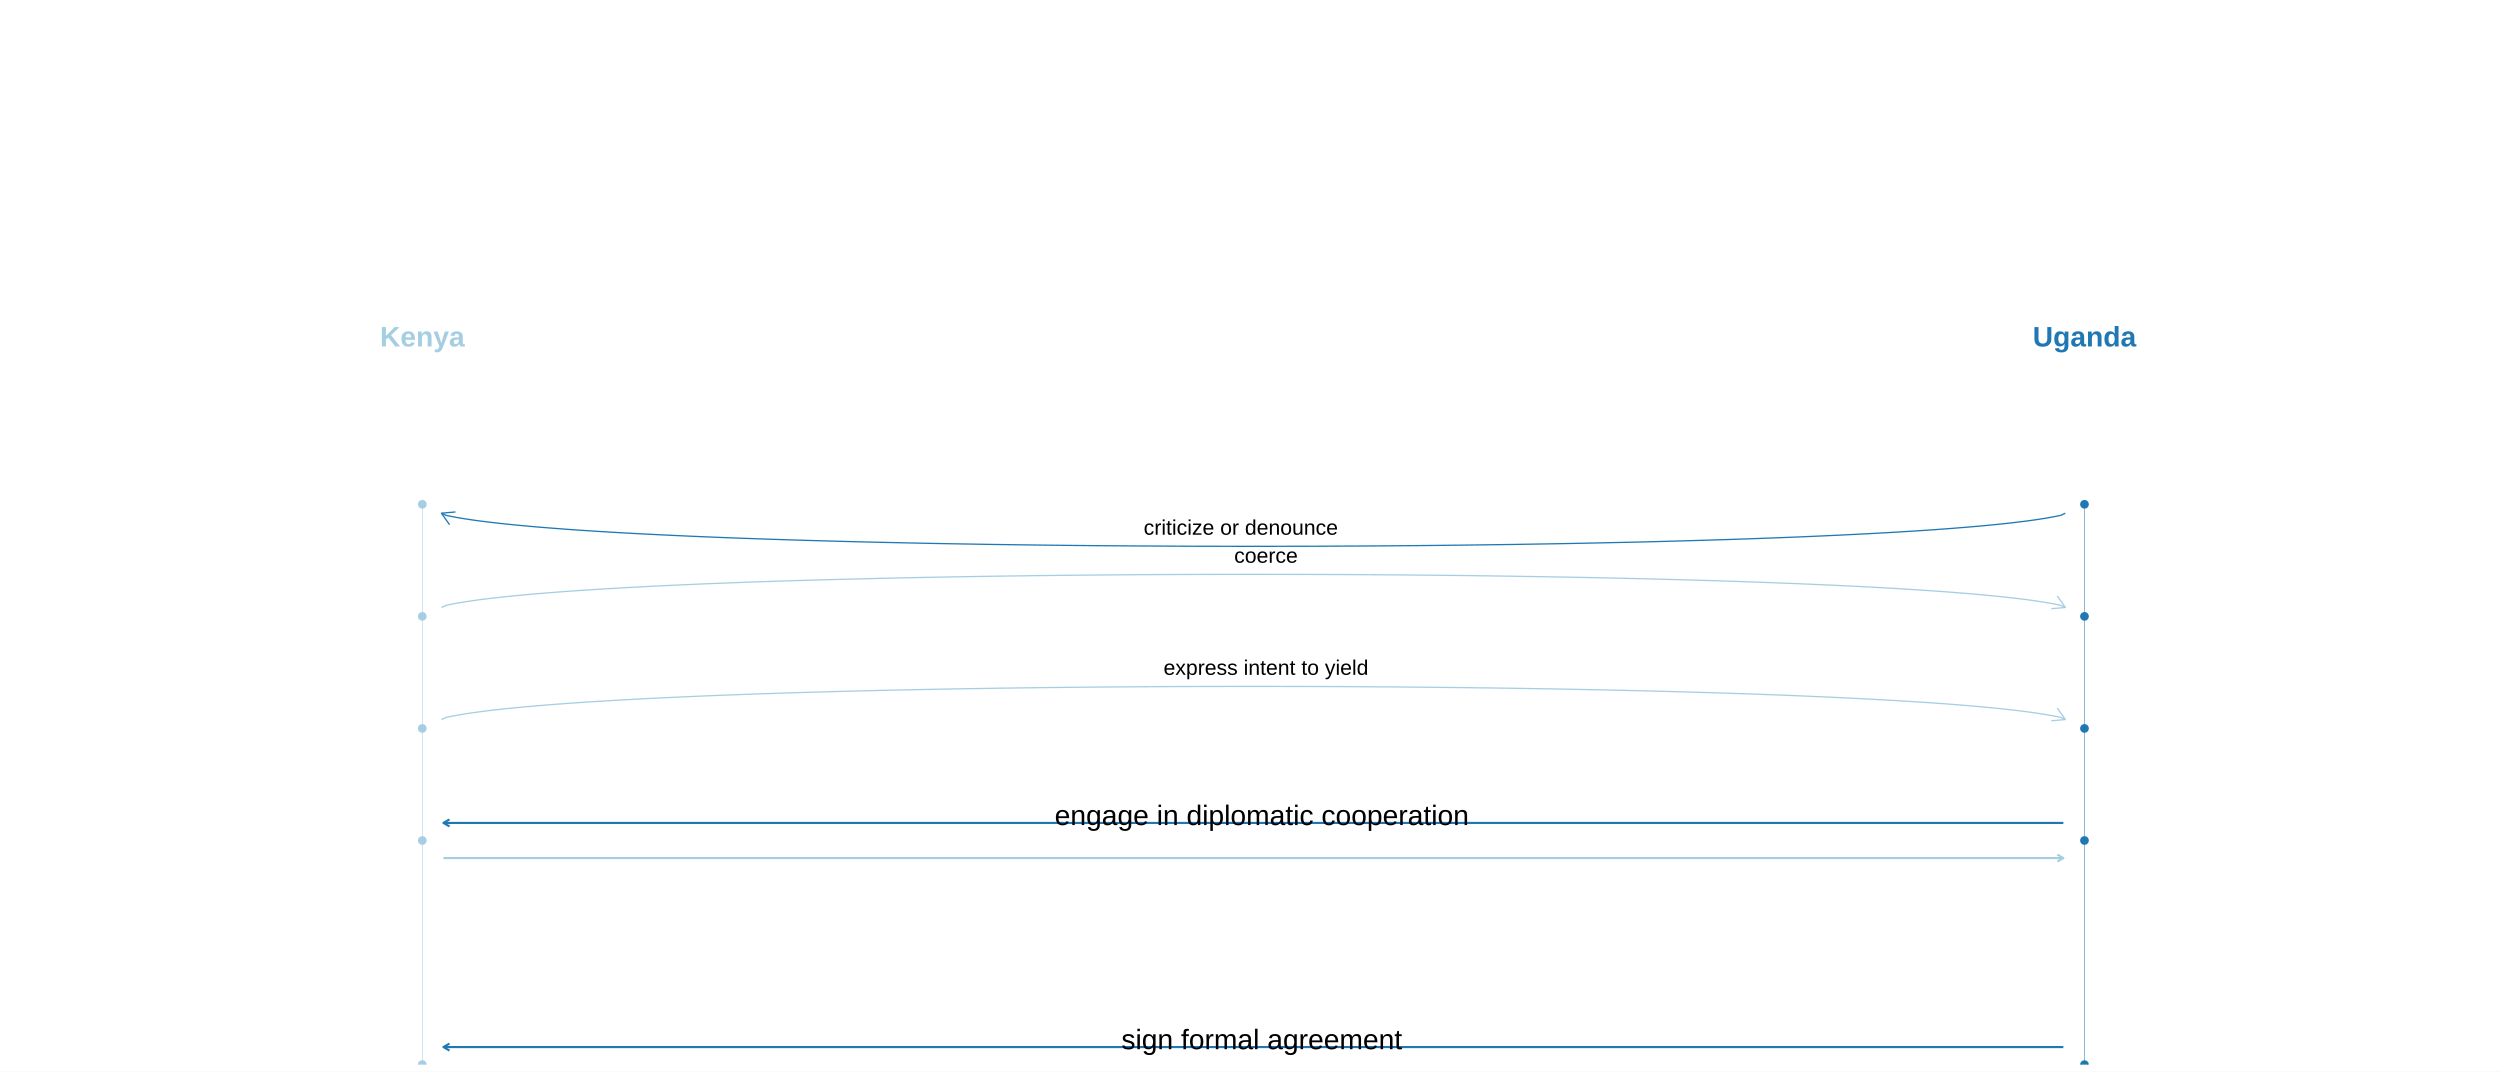
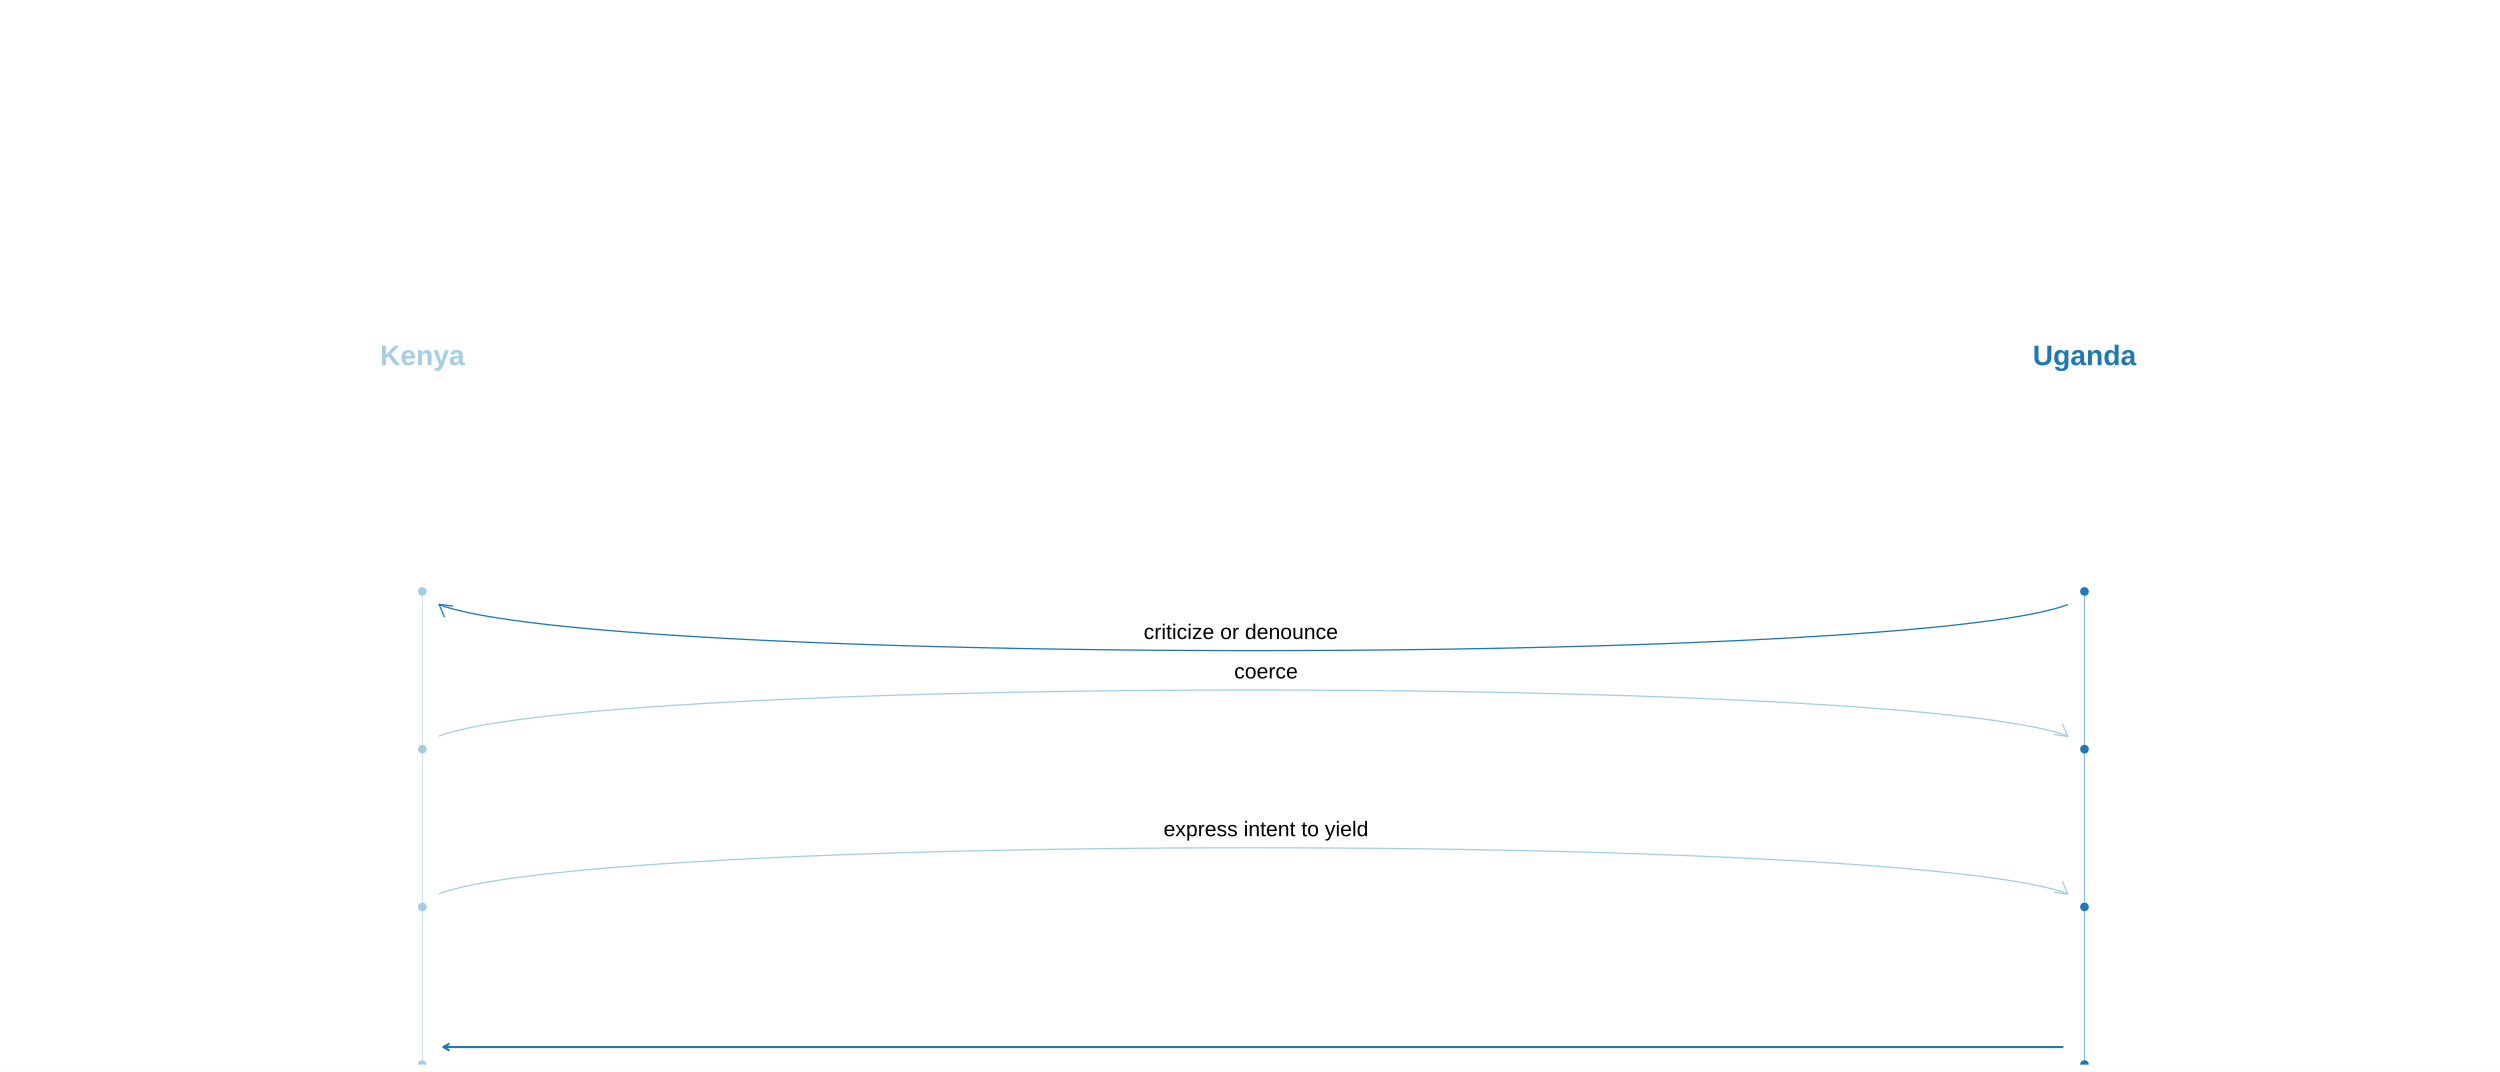
<svg xmlns="http://www.w3.org/2000/svg" class="svglite" width="1008.00pt" height="432.00pt" viewBox="0 0 1008.00 432.00">
  <defs>
    <style type="text/css">
    .svglite line, .svglite polyline, .svglite polygon, .svglite path, .svglite rect, .svglite circle {
      fill: none;
      stroke: #000000;
      stroke-linecap: round;
      stroke-linejoin: round;
      stroke-miterlimit: 10.00;
    }
  </style>
  </defs>
  <rect width="100%" height="100%" style="stroke: none; fill: #FFFFFF;" />
  <defs>
    <clipPath id="cpMC4wMHwxMDA4LjAwfDAuMDB8NDMyLjAw">
      <rect x="0.00" y="0.00" width="1008.00" height="432.00" />
    </clipPath>
  </defs>
  <g clip-path="url(#cpMC4wMHwxMDA4LjAwfDAuMDB8NDMyLjAw)">
    <rect x="0.00" y="0.00" width="1008.00" height="432.00" style="stroke-width: 1.07; stroke: none; fill: #FFFFFF;" />
  </g>
  <defs>
    <clipPath id="cpMi43NHwxMDA4LjAwfDAuMDB8NDI5LjI2">
      <rect x="2.74" y="0.00" width="1005.26" height="429.26" />
    </clipPath>
  </defs>
  <g clip-path="url(#cpMi43NHwxMDA4LjAwfDAuMDB8NDI5LjI2)">
-     <polyline points="170.28,203.33 170.28,203.79 170.28,204.25 170.28,204.70 170.28,205.16 170.28,205.62 170.28,206.07 170.28,206.53 170.28,206.99 170.28,207.44 170.28,207.90 170.28,208.35 170.28,208.81 170.28,209.27 170.28,209.72 170.28,210.18 170.28,210.64 170.28,211.09 170.28,211.55 170.28,212.01 170.28,212.46 170.28,212.92 170.28,213.37 170.28,213.83 170.28,214.29 170.28,214.74 170.28,215.20 170.28,215.66 170.28,216.11 170.28,216.57 170.28,217.03 170.28,217.48 170.28,217.94 170.28,218.40 170.28,218.85 170.28,219.31 170.28,219.76 170.28,220.22 170.28,220.68 170.28,221.13 170.28,221.59 170.28,222.05 170.28,222.50 170.28,222.96 170.28,223.42 170.28,223.87 170.28,224.33 170.28,224.79 170.28,225.24 170.28,225.70 170.28,226.15 170.28,226.61 170.28,227.07 170.28,227.52 170.28,227.98 170.28,228.44 170.28,228.89 170.28,229.35 170.28,229.81 170.28,230.26 170.28,230.72 170.28,231.18 170.28,231.63 170.28,232.09 170.28,232.54 170.28,233.00 170.28,233.46 170.28,233.91 170.28,234.37 170.28,234.83 170.28,235.28 170.28,235.74 170.28,236.20 170.28,236.65 170.28,237.11 170.28,237.57 170.28,238.02 170.28,238.48 170.28,238.93 170.28,239.39 170.28,239.85 170.28,240.30 170.28,240.76 170.28,241.22 170.28,241.67 170.28,242.13 170.28,242.59 170.28,243.04 170.28,243.50 170.28,243.95 170.28,244.41 170.28,244.87 170.28,245.32 170.28,245.78 170.28,246.24 170.28,246.69 170.28,247.15 170.28,247.61 170.28,248.06 170.28,248.52 " style="stroke-width: 0.21; stroke: #A6CEE3; stroke-linecap: butt;" />
-     <polyline points="170.28,248.52 170.28,248.98 170.28,249.43 170.28,249.89 170.28,250.34 170.28,250.80 170.28,251.26 170.28,251.71 170.28,252.17 170.28,252.63 170.28,253.08 170.28,253.54 170.28,254.00 170.28,254.45 170.28,254.91 170.28,255.37 170.28,255.82 170.28,256.28 170.28,256.73 170.28,257.19 170.28,257.65 170.28,258.10 170.28,258.56 170.28,259.02 170.28,259.47 170.28,259.93 170.28,260.39 170.28,260.84 170.28,261.30 170.28,261.76 170.28,262.21 170.28,262.67 170.28,263.12 170.28,263.58 170.28,264.04 170.28,264.49 170.28,264.95 170.28,265.41 170.28,265.86 170.28,266.32 170.28,266.78 170.28,267.23 170.28,267.69 170.28,268.15 170.28,268.60 170.28,269.06 170.28,269.51 170.28,269.97 170.28,270.43 170.28,270.88 170.28,271.34 170.28,271.80 170.28,272.25 170.28,272.71 170.28,273.17 170.28,273.62 170.28,274.08 170.28,274.53 170.28,274.99 170.28,275.45 170.28,275.90 170.28,276.36 170.28,276.82 170.28,277.27 170.28,277.73 170.28,278.19 170.28,278.64 170.28,279.10 170.28,279.56 170.28,280.01 170.28,280.47 170.28,280.92 170.28,281.38 170.28,281.84 170.28,282.29 170.28,282.75 170.28,283.21 170.28,283.66 170.28,284.12 170.28,284.58 170.28,285.03 170.28,285.49 170.28,285.95 170.28,286.40 170.28,286.86 170.28,287.31 170.28,287.77 170.28,288.23 170.28,288.68 170.28,289.14 170.28,289.60 170.28,290.05 170.28,290.51 170.28,290.97 170.28,291.42 170.28,291.88 170.28,292.34 170.28,292.79 170.28,293.25 170.28,293.70 " style="stroke-width: 0.21; stroke: #A6CEE3; stroke-linecap: butt;" />
-     <polyline points="170.28,293.70 170.28,294.16 170.28,294.62 170.28,295.07 170.28,295.53 170.28,295.99 170.28,296.44 170.28,296.90 170.28,297.36 170.28,297.81 170.28,298.27 170.28,298.72 170.28,299.18 170.28,299.64 170.28,300.09 170.28,300.55 170.28,301.01 170.28,301.46 170.28,301.92 170.28,302.38 170.28,302.83 170.28,303.29 170.28,303.75 170.28,304.20 170.28,304.66 170.28,305.11 170.28,305.57 170.28,306.03 170.28,306.48 170.28,306.94 170.28,307.40 170.28,307.85 170.28,308.31 170.28,308.77 170.28,309.22 170.28,309.68 170.28,310.14 170.28,310.59 170.28,311.05 170.28,311.50 170.28,311.96 170.28,312.42 170.28,312.87 170.28,313.33 170.28,313.79 170.28,314.24 170.28,314.70 170.28,315.16 170.28,315.61 170.28,316.07 170.28,316.53 170.28,316.98 170.28,317.44 170.28,317.89 170.28,318.35 170.28,318.81 170.28,319.26 170.28,319.72 170.28,320.18 170.28,320.63 170.28,321.09 170.28,321.55 170.28,322.00 170.28,322.46 170.28,322.92 170.28,323.37 170.28,323.83 170.28,324.28 170.28,324.74 170.28,325.20 170.28,325.65 170.28,326.11 170.28,326.57 170.28,327.02 170.28,327.48 170.28,327.94 170.28,328.39 170.28,328.85 170.28,329.30 170.28,329.76 170.28,330.22 170.28,330.67 170.28,331.13 170.28,331.59 170.28,332.04 170.28,332.50 170.28,332.96 170.28,333.41 170.28,333.87 170.28,334.33 170.28,334.78 170.28,335.24 170.28,335.69 170.28,336.15 170.28,336.61 170.28,337.06 170.28,337.52 170.28,337.98 170.28,338.43 170.28,338.89 " style="stroke-width: 0.21; stroke: #A6CEE3; stroke-linecap: butt;" />
-     <polyline points="170.28,338.89 170.28,339.80 170.28,340.72 170.28,341.63 170.28,342.54 170.28,343.45 170.28,344.37 170.28,345.28 170.28,346.19 170.28,347.11 170.28,348.02 170.28,348.93 170.28,349.84 170.28,350.76 170.28,351.67 170.28,352.58 170.28,353.50 170.28,354.41 170.28,355.32 170.28,356.23 170.28,357.15 170.28,358.06 170.28,358.97 170.28,359.88 170.28,360.80 170.28,361.71 170.28,362.62 170.28,363.54 170.28,364.45 170.28,365.36 170.28,366.27 170.28,367.19 170.28,368.10 170.28,369.01 170.28,369.93 170.28,370.84 170.28,371.75 170.28,372.66 170.28,373.58 170.28,374.49 170.28,375.40 170.28,376.32 170.28,377.23 170.28,378.14 170.28,379.05 170.28,379.97 170.28,380.88 170.28,381.79 170.28,382.71 170.28,383.62 170.28,384.53 170.28,385.44 170.28,386.36 170.28,387.27 170.28,388.18 170.28,389.10 170.28,390.01 170.28,390.92 170.28,391.83 170.28,392.75 170.28,393.66 170.28,394.57 170.28,395.49 170.28,396.40 170.28,397.31 170.28,398.22 170.28,399.14 170.28,400.05 170.28,400.96 170.28,401.88 170.28,402.79 170.28,403.70 170.28,404.61 170.28,405.53 170.28,406.44 170.28,407.35 170.28,408.27 170.28,409.18 170.28,410.09 170.28,411.00 170.28,411.92 170.28,412.83 170.28,413.74 170.28,414.65 170.28,415.57 170.28,416.48 170.28,417.39 170.28,418.31 170.28,419.22 170.28,420.13 170.28,421.04 170.28,421.96 170.28,422.87 170.28,423.78 170.28,424.70 170.28,425.61 170.28,426.52 170.28,427.43 170.28,428.35 170.28,429.26 " style="stroke-width: 0.21; stroke: #A6CEE3; stroke-linecap: butt;" />
-     <polyline points="840.46,203.33 840.46,203.79 840.46,204.25 840.46,204.70 840.46,205.16 840.46,205.62 840.46,206.07 840.46,206.53 840.46,206.99 840.46,207.44 840.46,207.90 840.46,208.35 840.46,208.81 840.46,209.27 840.46,209.72 840.46,210.18 840.46,210.64 840.46,211.09 840.46,211.55 840.46,212.01 840.46,212.46 840.46,212.92 840.46,213.37 840.46,213.83 840.46,214.29 840.46,214.74 840.46,215.20 840.46,215.66 840.46,216.11 840.46,216.57 840.46,217.03 840.46,217.48 840.46,217.94 840.46,218.40 840.46,218.85 840.46,219.31 840.46,219.76 840.46,220.22 840.46,220.68 840.46,221.13 840.46,221.59 840.46,222.05 840.46,222.50 840.46,222.96 840.46,223.42 840.46,223.87 840.46,224.33 840.46,224.79 840.46,225.24 840.46,225.70 840.46,226.15 840.46,226.61 840.46,227.07 840.46,227.52 840.46,227.98 840.46,228.44 840.46,228.89 840.46,229.35 840.46,229.81 840.46,230.26 840.46,230.72 840.46,231.18 840.46,231.63 840.46,232.09 840.46,232.54 840.46,233.00 840.46,233.46 840.46,233.91 840.46,234.37 840.46,234.83 840.46,235.28 840.46,235.74 840.46,236.20 840.46,236.65 840.46,237.11 840.46,237.57 840.46,238.02 840.46,238.48 840.46,238.93 840.46,239.39 840.46,239.85 840.46,240.30 840.46,240.76 840.46,241.22 840.46,241.67 840.46,242.13 840.46,242.59 840.46,243.04 840.46,243.50 840.46,243.95 840.46,244.41 840.46,244.87 840.46,245.32 840.46,245.78 840.46,246.24 840.46,246.69 840.46,247.15 840.46,247.61 840.46,248.06 840.46,248.52 " style="stroke-width: 0.21; stroke: #1F78B4; stroke-linecap: butt;" />
-     <polyline points="840.46,248.52 840.46,248.98 840.46,249.43 840.46,249.89 840.46,250.34 840.46,250.80 840.46,251.26 840.46,251.71 840.46,252.17 840.46,252.63 840.46,253.08 840.46,253.54 840.46,254.00 840.46,254.45 840.46,254.91 840.46,255.37 840.46,255.82 840.46,256.28 840.46,256.73 840.46,257.19 840.46,257.65 840.46,258.10 840.46,258.56 840.46,259.02 840.46,259.47 840.46,259.93 840.46,260.39 840.46,260.84 840.46,261.30 840.46,261.76 840.46,262.21 840.46,262.67 840.46,263.12 840.46,263.58 840.46,264.04 840.46,264.49 840.46,264.95 840.46,265.41 840.46,265.86 840.46,266.32 840.46,266.78 840.46,267.23 840.46,267.69 840.46,268.15 840.46,268.60 840.46,269.06 840.46,269.51 840.46,269.97 840.46,270.43 840.46,270.88 840.46,271.34 840.46,271.80 840.46,272.25 840.46,272.71 840.46,273.17 840.46,273.62 840.46,274.08 840.46,274.53 840.46,274.99 840.46,275.45 840.46,275.90 840.46,276.36 840.46,276.82 840.46,277.27 840.46,277.73 840.46,278.19 840.46,278.64 840.46,279.10 840.46,279.56 840.46,280.01 840.46,280.47 840.46,280.92 840.46,281.38 840.46,281.84 840.46,282.29 840.46,282.75 840.46,283.21 840.46,283.66 840.46,284.12 840.46,284.58 840.46,285.03 840.46,285.49 840.46,285.95 840.46,286.40 840.46,286.86 840.46,287.31 840.46,287.77 840.46,288.23 840.46,288.68 840.46,289.14 840.46,289.60 840.46,290.05 840.46,290.51 840.46,290.97 840.46,291.42 840.46,291.88 840.46,292.34 840.46,292.79 840.46,293.25 840.46,293.70 " style="stroke-width: 0.21; stroke: #1F78B4; stroke-linecap: butt;" />
-     <polyline points="840.46,293.70 840.46,294.16 840.46,294.62 840.46,295.07 840.46,295.53 840.46,295.99 840.46,296.44 840.46,296.90 840.46,297.36 840.46,297.81 840.46,298.27 840.46,298.72 840.46,299.18 840.46,299.64 840.46,300.09 840.46,300.55 840.46,301.01 840.46,301.46 840.46,301.92 840.46,302.38 840.46,302.83 840.46,303.29 840.46,303.75 840.46,304.20 840.46,304.66 840.46,305.11 840.46,305.57 840.46,306.03 840.46,306.48 840.46,306.94 840.46,307.40 840.46,307.85 840.46,308.31 840.46,308.77 840.46,309.22 840.46,309.68 840.46,310.14 840.46,310.59 840.46,311.05 840.46,311.50 840.46,311.96 840.46,312.42 840.46,312.87 840.46,313.33 840.46,313.79 840.46,314.24 840.46,314.70 840.46,315.16 840.46,315.61 840.46,316.07 840.46,316.53 840.46,316.98 840.46,317.44 840.46,317.89 840.46,318.35 840.46,318.81 840.46,319.26 840.46,319.72 840.46,320.18 840.46,320.63 840.46,321.09 840.46,321.55 840.46,322.00 840.46,322.46 840.46,322.92 840.46,323.37 840.46,323.83 840.46,324.28 840.46,324.74 840.46,325.20 840.46,325.65 840.46,326.11 840.46,326.57 840.46,327.02 840.46,327.48 840.46,327.94 840.46,328.39 840.46,328.85 840.46,329.30 840.46,329.76 840.46,330.22 840.46,330.67 840.46,331.13 840.46,331.59 840.46,332.04 840.46,332.50 840.46,332.96 840.46,333.41 840.46,333.87 840.46,334.33 840.46,334.78 840.46,335.24 840.46,335.69 840.46,336.15 840.46,336.61 840.46,337.06 840.46,337.52 840.46,337.98 840.46,338.43 840.46,338.89 " style="stroke-width: 0.21; stroke: #1F78B4; stroke-linecap: butt;" />
-     <polyline points="840.46,338.89 840.46,339.80 840.46,340.72 840.46,341.63 840.46,342.54 840.46,343.45 840.46,344.37 840.46,345.28 840.46,346.19 840.46,347.11 840.46,348.02 840.46,348.93 840.46,349.84 840.46,350.76 840.46,351.67 840.46,352.58 840.46,353.50 840.46,354.41 840.46,355.32 840.46,356.23 840.46,357.15 840.46,358.06 840.46,358.97 840.46,359.88 840.46,360.80 840.46,361.71 840.46,362.62 840.46,363.54 840.46,364.45 840.46,365.36 840.46,366.27 840.46,367.19 840.46,368.10 840.46,369.01 840.46,369.93 840.46,370.84 840.46,371.75 840.46,372.66 840.46,373.58 840.46,374.49 840.46,375.40 840.46,376.32 840.46,377.23 840.46,378.14 840.46,379.05 840.46,379.97 840.46,380.88 840.46,381.79 840.46,382.71 840.46,383.62 840.46,384.53 840.46,385.44 840.46,386.36 840.46,387.27 840.46,388.18 840.46,389.10 840.46,390.01 840.46,390.92 840.46,391.83 840.46,392.75 840.46,393.66 840.46,394.57 840.46,395.49 840.46,396.40 840.46,397.31 840.46,398.22 840.46,399.14 840.46,400.05 840.46,400.96 840.46,401.88 840.46,402.79 840.46,403.70 840.46,404.61 840.46,405.53 840.46,406.44 840.46,407.35 840.46,408.27 840.46,409.18 840.46,410.09 840.46,411.00 840.46,411.92 840.46,412.83 840.46,413.74 840.46,414.65 840.46,415.57 840.46,416.48 840.46,417.39 840.46,418.31 840.46,419.22 840.46,420.13 840.46,421.04 840.46,421.96 840.46,422.87 840.46,423.78 840.46,424.70 840.46,425.61 840.46,426.52 840.46,427.43 840.46,428.35 840.46,429.26 " style="stroke-width: 0.21; stroke: #1F78B4; stroke-linecap: butt;" />
-     <circle cx="170.28" cy="203.33" r="1.42" style="stroke-width: 0.71; stroke: #A6CEE3; fill: #A6CEE3;" />
-     <circle cx="170.28" cy="248.52" r="1.42" style="stroke-width: 0.71; stroke: #A6CEE3; fill: #A6CEE3;" />
-     <circle cx="170.28" cy="293.70" r="1.42" style="stroke-width: 0.71; stroke: #A6CEE3; fill: #A6CEE3;" />
-     <circle cx="170.28" cy="338.89" r="1.42" style="stroke-width: 0.71; stroke: #A6CEE3; fill: #A6CEE3;" />
+     <polyline points="170.28,238.48 170.28,239.12 170.28,239.76 170.28,240.41 170.28,241.05 170.28,241.69 170.28,242.33 170.28,242.97 170.28,243.62 170.28,244.26 170.28,244.90 170.28,245.54 170.28,246.19 170.28,246.83 170.28,247.47 170.28,248.11 170.28,248.76 170.28,249.40 170.28,250.04 170.28,250.68 170.28,251.33 170.28,251.97 170.28,252.61 170.28,253.25 170.28,253.89 170.28,254.54 170.28,255.18 170.28,255.82 170.28,256.46 170.28,257.11 170.28,257.75 170.28,258.39 170.28,259.03 170.28,259.68 170.28,260.32 170.28,260.96 170.28,261.60 170.28,262.25 170.28,262.89 170.28,263.53 170.28,264.17 170.28,264.81 170.28,265.46 170.28,266.10 170.28,266.74 170.28,267.38 170.28,268.03 170.28,268.67 170.28,269.31 170.28,269.95 170.28,270.60 170.28,271.24 170.28,271.88 170.28,272.52 170.28,273.17 170.28,273.81 170.28,274.45 170.28,275.09 170.28,275.74 170.28,276.38 170.28,277.02 170.28,277.66 170.28,278.30 170.28,278.95 170.28,279.59 170.28,280.23 170.28,280.87 170.28,281.52 170.28,282.16 170.28,282.80 170.28,283.44 170.28,284.09 170.28,284.73 170.28,285.37 170.28,286.01 170.28,286.66 170.28,287.30 170.28,287.94 170.28,288.58 170.28,289.22 170.28,289.87 170.28,290.51 170.28,291.15 170.28,291.79 170.28,292.44 170.28,293.08 170.28,293.72 170.28,294.36 170.28,295.01 170.28,295.65 170.28,296.29 170.28,296.93 170.28,297.58 170.28,298.22 170.28,298.86 170.28,299.50 170.28,300.14 170.28,300.79 170.28,301.43 170.28,302.07 " style="stroke-width: 0.21; stroke: #A6CEE3; stroke-linecap: butt;" />
+     <polyline points="170.28,302.07 170.28,302.71 170.28,303.36 170.28,304.00 170.28,304.64 170.28,305.28 170.28,305.93 170.28,306.57 170.28,307.21 170.28,307.85 170.28,308.50 170.28,309.14 170.28,309.78 170.28,310.42 170.28,311.07 170.28,311.71 170.28,312.35 170.28,312.99 170.28,313.63 170.28,314.28 170.28,314.92 170.28,315.56 170.28,316.20 170.28,316.85 170.28,317.49 170.28,318.13 170.28,318.77 170.28,319.42 170.28,320.06 170.28,320.70 170.28,321.34 170.28,321.99 170.28,322.63 170.28,323.27 170.28,323.91 170.28,324.55 170.28,325.20 170.28,325.84 170.28,326.48 170.28,327.12 170.28,327.77 170.28,328.41 170.28,329.05 170.28,329.69 170.28,330.34 170.28,330.98 170.28,331.62 170.28,332.26 170.28,332.91 170.28,333.55 170.28,334.19 170.28,334.83 170.28,335.48 170.28,336.12 170.28,336.76 170.28,337.40 170.28,338.04 170.28,338.69 170.28,339.33 170.28,339.97 170.28,340.61 170.28,341.26 170.28,341.90 170.28,342.54 170.28,343.18 170.28,343.83 170.28,344.47 170.28,345.11 170.28,345.75 170.28,346.40 170.28,347.04 170.28,347.68 170.28,348.32 170.28,348.96 170.28,349.61 170.28,350.25 170.28,350.89 170.28,351.53 170.28,352.18 170.28,352.82 170.28,353.46 170.28,354.10 170.28,354.75 170.28,355.39 170.28,356.03 170.28,356.67 170.28,357.32 170.28,357.96 170.28,358.60 170.28,359.24 170.28,359.88 170.28,360.53 170.28,361.17 170.28,361.81 170.28,362.45 170.28,363.10 170.28,363.74 170.28,364.38 170.28,365.02 170.28,365.67 " style="stroke-width: 0.21; stroke: #A6CEE3; stroke-linecap: butt;" />
+     <polyline points="170.28,365.67 170.28,366.31 170.28,366.95 170.28,367.59 170.28,368.24 170.28,368.88 170.28,369.52 170.28,370.16 170.28,370.81 170.28,371.45 170.28,372.09 170.28,372.73 170.28,373.37 170.28,374.02 170.28,374.66 170.28,375.30 170.28,375.94 170.28,376.59 170.28,377.23 170.28,377.87 170.28,378.51 170.28,379.16 170.28,379.80 170.28,380.44 170.28,381.08 170.28,381.73 170.28,382.37 170.28,383.01 170.28,383.65 170.28,384.29 170.28,384.94 170.28,385.58 170.28,386.22 170.28,386.86 170.28,387.51 170.28,388.15 170.28,388.79 170.28,389.43 170.28,390.08 170.28,390.72 170.28,391.36 170.28,392.00 170.28,392.65 170.28,393.29 170.28,393.93 170.28,394.57 170.28,395.21 170.28,395.86 170.28,396.50 170.28,397.14 170.28,397.78 170.28,398.43 170.28,399.07 170.28,399.71 170.28,400.35 170.28,401.00 170.28,401.64 170.28,402.28 170.28,402.92 170.28,403.57 170.28,404.21 170.28,404.85 170.28,405.49 170.28,406.14 170.28,406.78 170.28,407.42 170.28,408.06 170.28,408.70 170.28,409.35 170.28,409.99 170.28,410.63 170.28,411.27 170.28,411.92 170.28,412.56 170.28,413.20 170.28,413.84 170.28,414.49 170.28,415.13 170.28,415.77 170.28,416.41 170.28,417.06 170.28,417.70 170.28,418.34 170.28,418.98 170.28,419.62 170.28,420.27 170.28,420.91 170.28,421.55 170.28,422.19 170.28,422.84 170.28,423.48 170.28,424.12 170.28,424.76 170.28,425.41 170.28,426.05 170.28,426.69 170.28,427.33 170.28,427.98 170.28,428.62 170.28,429.26 " style="stroke-width: 0.21; stroke: #A6CEE3; stroke-linecap: butt;" />
+     <polyline points="840.46,238.48 840.46,239.12 840.46,239.76 840.46,240.41 840.46,241.05 840.46,241.69 840.46,242.33 840.46,242.97 840.46,243.62 840.46,244.26 840.46,244.90 840.46,245.54 840.46,246.19 840.46,246.83 840.46,247.47 840.46,248.11 840.46,248.76 840.46,249.40 840.46,250.04 840.46,250.68 840.46,251.33 840.46,251.97 840.46,252.61 840.46,253.25 840.46,253.89 840.46,254.54 840.46,255.18 840.46,255.82 840.46,256.46 840.46,257.11 840.46,257.75 840.46,258.39 840.46,259.03 840.46,259.68 840.46,260.32 840.46,260.96 840.46,261.60 840.46,262.25 840.46,262.89 840.46,263.53 840.46,264.17 840.46,264.81 840.46,265.46 840.46,266.10 840.46,266.74 840.46,267.38 840.46,268.03 840.46,268.67 840.46,269.31 840.46,269.95 840.46,270.60 840.46,271.24 840.46,271.88 840.46,272.52 840.46,273.17 840.46,273.81 840.46,274.45 840.46,275.09 840.46,275.74 840.46,276.38 840.46,277.02 840.46,277.66 840.46,278.30 840.46,278.95 840.46,279.59 840.46,280.23 840.46,280.87 840.46,281.52 840.46,282.16 840.46,282.80 840.46,283.44 840.46,284.09 840.46,284.73 840.46,285.37 840.46,286.01 840.46,286.66 840.46,287.30 840.46,287.94 840.46,288.58 840.46,289.22 840.46,289.87 840.46,290.51 840.46,291.15 840.46,291.79 840.46,292.44 840.46,293.08 840.46,293.72 840.46,294.36 840.46,295.01 840.46,295.65 840.46,296.29 840.46,296.93 840.46,297.58 840.46,298.22 840.46,298.86 840.46,299.50 840.46,300.14 840.46,300.79 840.46,301.43 840.46,302.07 " style="stroke-width: 0.21; stroke: #1F78B4; stroke-linecap: butt;" />
+     <polyline points="840.46,302.07 840.46,302.71 840.46,303.36 840.46,304.00 840.46,304.64 840.46,305.28 840.46,305.93 840.46,306.57 840.46,307.21 840.46,307.85 840.46,308.50 840.46,309.14 840.46,309.78 840.46,310.42 840.46,311.07 840.46,311.71 840.46,312.35 840.46,312.99 840.46,313.63 840.46,314.28 840.46,314.92 840.46,315.56 840.46,316.20 840.46,316.85 840.46,317.49 840.46,318.13 840.46,318.77 840.46,319.42 840.46,320.06 840.46,320.70 840.46,321.34 840.46,321.99 840.46,322.63 840.46,323.27 840.46,323.91 840.46,324.55 840.46,325.20 840.46,325.84 840.46,326.48 840.46,327.12 840.46,327.77 840.46,328.41 840.46,329.05 840.46,329.69 840.46,330.34 840.46,330.98 840.46,331.62 840.46,332.26 840.46,332.91 840.46,333.55 840.46,334.19 840.46,334.83 840.46,335.48 840.46,336.12 840.46,336.76 840.46,337.40 840.46,338.04 840.46,338.69 840.46,339.33 840.46,339.97 840.46,340.61 840.46,341.26 840.46,341.90 840.46,342.54 840.46,343.18 840.46,343.83 840.46,344.47 840.46,345.11 840.46,345.75 840.46,346.40 840.46,347.04 840.46,347.68 840.46,348.32 840.46,348.96 840.46,349.61 840.46,350.25 840.46,350.89 840.46,351.53 840.46,352.18 840.46,352.82 840.46,353.46 840.46,354.10 840.46,354.75 840.46,355.39 840.46,356.03 840.46,356.67 840.46,357.32 840.46,357.96 840.46,358.60 840.46,359.24 840.46,359.88 840.46,360.53 840.46,361.17 840.46,361.81 840.46,362.45 840.46,363.10 840.46,363.74 840.46,364.38 840.46,365.02 840.46,365.67 " style="stroke-width: 0.21; stroke: #1F78B4; stroke-linecap: butt;" />
+     <polyline points="840.46,365.67 840.46,366.31 840.46,366.95 840.46,367.59 840.46,368.24 840.46,368.88 840.46,369.52 840.46,370.16 840.46,370.81 840.46,371.45 840.46,372.09 840.46,372.73 840.46,373.37 840.46,374.02 840.46,374.66 840.46,375.30 840.46,375.94 840.46,376.59 840.46,377.23 840.46,377.87 840.46,378.51 840.46,379.16 840.46,379.80 840.46,380.44 840.46,381.08 840.46,381.73 840.46,382.37 840.46,383.01 840.46,383.65 840.46,384.29 840.46,384.94 840.46,385.58 840.46,386.22 840.46,386.86 840.46,387.51 840.46,388.15 840.46,388.79 840.46,389.43 840.46,390.08 840.46,390.72 840.46,391.36 840.46,392.00 840.46,392.65 840.46,393.29 840.46,393.93 840.46,394.57 840.46,395.21 840.46,395.86 840.46,396.50 840.46,397.14 840.46,397.78 840.46,398.43 840.46,399.07 840.46,399.71 840.46,400.35 840.46,401.00 840.46,401.64 840.46,402.28 840.46,402.92 840.46,403.57 840.46,404.21 840.46,404.85 840.46,405.49 840.46,406.14 840.46,406.78 840.46,407.42 840.46,408.06 840.46,408.70 840.46,409.35 840.46,409.99 840.46,410.63 840.46,411.27 840.46,411.92 840.46,412.56 840.46,413.20 840.46,413.84 840.46,414.49 840.46,415.13 840.46,415.77 840.46,416.41 840.46,417.06 840.46,417.70 840.46,418.34 840.46,418.98 840.46,419.62 840.46,420.27 840.46,420.91 840.46,421.55 840.46,422.19 840.46,422.84 840.46,423.48 840.46,424.12 840.46,424.76 840.46,425.41 840.46,426.05 840.46,426.69 840.46,427.33 840.46,427.98 840.46,428.62 840.46,429.26 " style="stroke-width: 0.21; stroke: #1F78B4; stroke-linecap: butt;" />
+     <circle cx="170.28" cy="238.48" r="1.42" style="stroke-width: 0.71; stroke: #A6CEE3; fill: #A6CEE3;" />
+     <circle cx="170.28" cy="302.07" r="1.42" style="stroke-width: 0.71; stroke: #A6CEE3; fill: #A6CEE3;" />
+     <circle cx="170.28" cy="365.67" r="1.42" style="stroke-width: 0.71; stroke: #A6CEE3; fill: #A6CEE3;" />
    <circle cx="170.28" cy="429.26" r="1.42" style="stroke-width: 0.71; stroke: #A6CEE3; fill: #A6CEE3;" />
-     <circle cx="840.46" cy="203.33" r="1.42" style="stroke-width: 0.71; stroke: #1F78B4; fill: #1F78B4;" />
-     <circle cx="840.46" cy="248.52" r="1.42" style="stroke-width: 0.71; stroke: #1F78B4; fill: #1F78B4;" />
-     <circle cx="840.46" cy="293.70" r="1.42" style="stroke-width: 0.71; stroke: #1F78B4; fill: #1F78B4;" />
-     <circle cx="840.46" cy="338.89" r="1.42" style="stroke-width: 0.71; stroke: #1F78B4; fill: #1F78B4;" />
+     <circle cx="840.46" cy="238.48" r="1.42" style="stroke-width: 0.71; stroke: #1F78B4; fill: #1F78B4;" />
+     <circle cx="840.46" cy="302.07" r="1.42" style="stroke-width: 0.71; stroke: #1F78B4; fill: #1F78B4;" />
+     <circle cx="840.46" cy="365.67" r="1.42" style="stroke-width: 0.71; stroke: #1F78B4; fill: #1F78B4;" />
    <circle cx="840.46" cy="429.26" r="1.42" style="stroke-width: 0.71; stroke: #1F78B4; fill: #1F78B4;" />
-     <polyline points="177.99,244.93 179.86,244.07 182.70,243.48 185.89,242.92 189.42,242.36 193.27,241.82 197.44,241.30 201.92,240.79 206.70,240.29 211.78,239.81 217.14,239.34 222.78,238.88 228.69,238.44 234.86,238.01 241.29,237.59 247.95,237.19 254.86,236.80 261.99,236.43 269.34,236.07 276.91,235.73 284.67,235.39 292.64,235.08 300.78,234.77 309.11,234.48 317.61,234.20 326.26,233.94 335.08,233.69 344.03,233.46 353.12,233.24 362.35,233.03 371.69,232.83 381.14,232.66 390.70,232.49 400.35,232.34 410.09,232.20 419.91,232.07 429.80,231.96 439.75,231.87 449.75,231.78 459.80,231.71 469.89,231.66 480.01,231.62 490.14,231.59 500.29,231.58 510.45,231.58 520.60,231.59 530.73,231.62 540.85,231.66 550.94,231.71 560.99,231.78 570.99,231.87 580.94,231.96 590.83,232.07 600.65,232.20 610.39,232.34 620.04,232.49 629.60,232.66 639.05,232.83 648.39,233.03 657.62,233.24 666.71,233.46 675.66,233.69 684.48,233.94 693.13,234.20 701.63,234.48 709.96,234.77 718.10,235.08 726.06,235.39 733.83,235.73 741.40,236.07 748.75,236.43 755.88,236.80 762.79,237.19 769.45,237.59 775.88,238.01 782.05,238.44 787.96,238.88 793.60,239.34 798.96,239.81 804.04,240.29 808.82,240.79 813.30,241.30 817.47,241.82 821.32,242.36 824.85,242.92 828.04,243.48 830.88,244.07 832.75,244.93 " style="stroke-width: 0.53; stroke: #A6CEE3; stroke-linecap: butt;" />
-     <polyline points="827.10,245.43 832.75,244.93 829.49,240.29 " style="stroke-width: 0.53; stroke: #A6CEE3; stroke-linecap: butt;" />
-     <polyline points="177.99,290.12 179.86,289.25 182.70,288.67 185.89,288.10 189.42,287.55 193.27,287.01 197.44,286.48 201.92,285.97 206.70,285.48 211.78,284.99 217.14,284.52 222.78,284.06 228.69,283.62 234.86,283.19 241.29,282.78 247.95,282.38 254.86,281.99 261.99,281.62 269.34,281.26 276.91,280.91 284.67,280.58 292.64,280.26 300.78,279.96 309.11,279.67 317.61,279.39 326.26,279.13 335.08,278.88 344.03,278.64 353.12,278.42 362.35,278.21 371.69,278.02 381.14,277.84 390.70,277.67 400.35,277.52 410.09,277.38 419.91,277.26 429.80,277.15 439.75,277.05 449.75,276.97 459.80,276.90 469.89,276.84 480.01,276.80 490.14,276.78 500.29,276.76 510.45,276.76 520.60,276.78 530.73,276.80 540.85,276.84 550.94,276.90 560.99,276.97 570.99,277.05 580.94,277.15 590.83,277.26 600.65,277.38 610.39,277.52 620.04,277.67 629.60,277.84 639.05,278.02 648.39,278.21 657.62,278.42 666.71,278.64 675.66,278.88 684.48,279.13 693.13,279.39 701.63,279.67 709.96,279.96 718.10,280.26 726.06,280.58 733.83,280.91 741.40,281.26 748.75,281.62 755.88,281.99 762.79,282.38 769.45,282.78 775.88,283.19 782.05,283.62 787.96,284.06 793.60,284.52 798.96,284.99 804.04,285.48 808.82,285.97 813.30,286.48 817.47,287.01 821.32,287.55 824.85,288.10 828.04,288.67 830.88,289.25 832.75,290.12 " style="stroke-width: 0.53; stroke: #A6CEE3; stroke-linecap: butt;" />
-     <polyline points="827.10,290.62 832.75,290.12 829.49,285.48 " style="stroke-width: 0.53; stroke: #A6CEE3; stroke-linecap: butt;" />
-     <polyline points="832.75,206.92 830.88,207.79 828.04,208.37 824.85,208.94 821.32,209.49 817.47,210.03 813.30,210.55 808.82,211.07 804.04,211.56 798.96,212.05 793.60,212.52 787.96,212.97 782.05,213.42 775.88,213.85 769.45,214.26 762.79,214.66 755.88,215.05 748.75,215.42 741.40,215.78 733.83,216.13 726.06,216.46 718.10,216.78 709.96,217.08 701.63,217.37 693.13,217.65 684.48,217.91 675.66,218.16 666.71,218.40 657.62,218.62 648.39,218.82 639.05,219.02 629.60,219.20 620.04,219.36 610.39,219.52 600.65,219.65 590.83,219.78 580.94,219.89 570.99,219.99 560.99,220.07 550.94,220.14 540.85,220.19 530.73,220.24 520.60,220.26 510.45,220.28 500.29,220.28 490.14,220.26 480.01,220.24 469.89,220.19 459.80,220.14 449.75,220.07 439.75,219.99 429.80,219.89 419.91,219.78 410.09,219.65 400.35,219.52 390.70,219.36 381.14,219.20 371.69,219.02 362.35,218.82 353.12,218.62 344.03,218.40 335.08,218.16 326.26,217.91 317.61,217.65 309.11,217.37 300.78,217.08 292.64,216.78 284.67,216.46 276.91,216.13 269.34,215.78 261.99,215.42 254.86,215.05 247.95,214.66 241.29,214.26 234.86,213.85 228.69,213.42 222.78,212.97 217.14,212.52 211.78,212.05 206.70,211.56 201.92,211.07 197.44,210.55 193.27,210.03 189.42,209.49 185.89,208.94 182.70,208.37 179.86,207.79 177.99,206.92 " style="stroke-width: 0.53; stroke: #1F78B4; stroke-linecap: butt;" />
-     <polyline points="183.64,206.42 177.99,206.92 181.25,211.56 " style="stroke-width: 0.53; stroke: #1F78B4; stroke-linecap: butt;" />
-     <text transform="translate(510.45,226.91) rotate(-360)" text-anchor="middle" style="font-size: 8.54px; font-family: Liberation Sans;" textLength="28.43px" lengthAdjust="spacingAndGlyphs">coerce</text>
-     <text transform="translate(510.45,272.10) rotate(-360)" text-anchor="middle" style="font-size: 8.54px; font-family: Liberation Sans;" textLength="95.30px" lengthAdjust="spacingAndGlyphs">express intent to yield</text>
-     <text transform="translate(500.30,215.61) rotate(-360)" text-anchor="middle" style="font-size: 8.54px; font-family: Liberation Sans;" textLength="89.28px" lengthAdjust="spacingAndGlyphs">criticize or denounce</text>
-     <polyline points="178.79,345.98 183.82,345.98 190.59,345.98 197.36,345.98 204.13,345.98 210.90,345.98 217.67,345.98 224.44,345.98 231.21,345.98 237.98,345.98 244.75,345.98 251.52,345.98 258.29,345.98 265.06,345.98 271.82,345.98 278.59,345.98 285.36,345.98 292.13,345.98 298.90,345.98 305.67,345.98 312.44,345.98 319.21,345.98 325.98,345.98 332.75,345.98 339.52,345.98 346.29,345.98 353.06,345.98 359.83,345.98 366.60,345.98 373.37,345.98 380.14,345.98 386.90,345.98 393.67,345.98 400.44,345.98 407.21,345.98 413.98,345.98 420.75,345.98 427.52,345.98 434.29,345.98 441.06,345.98 447.83,345.98 454.60,345.98 461.37,345.98 468.14,345.98 474.91,345.98 481.68,345.98 488.45,345.98 495.22,345.98 501.99,345.98 508.75,345.98 515.52,345.98 522.29,345.98 529.06,345.98 535.83,345.98 542.60,345.98 549.37,345.98 556.14,345.98 562.91,345.98 569.68,345.98 576.45,345.98 583.22,345.98 589.99,345.98 596.76,345.98 603.53,345.98 610.30,345.98 617.07,345.98 623.83,345.98 630.60,345.98 637.37,345.98 644.14,345.98 650.91,345.98 657.68,345.98 664.45,345.98 671.22,345.98 677.99,345.98 684.76,345.98 691.53,345.98 698.30,345.98 705.07,345.98 711.84,345.98 718.61,345.98 725.38,345.98 732.15,345.98 738.92,345.98 745.68,345.98 752.45,345.98 759.22,345.98 765.99,345.98 772.76,345.98 779.53,345.98 786.30,345.98 793.07,345.98 799.84,345.98 806.61,345.98 813.38,345.98 820.15,345.98 826.92,345.98 831.95,345.98 " style="stroke-width: 0.85; stroke: #A6CEE3; stroke-linecap: butt;" />
-     <polyline points="829.50,347.39 831.95,345.98 829.50,344.56 " style="stroke-width: 0.85; stroke: #A6CEE3; stroke-linecap: butt;" />
+     <polyline points="177.03,296.90 177.37,296.64 179.86,295.80 182.70,294.99 185.89,294.19 189.42,293.41 193.27,292.65 197.44,291.91 201.92,291.19 206.70,290.49 211.78,289.81 217.14,289.15 222.78,288.50 228.69,287.88 234.86,287.28 241.29,286.69 247.95,286.13 254.86,285.58 261.99,285.06 269.34,284.55 276.91,284.07 284.67,283.60 292.64,283.15 300.78,282.72 309.11,282.31 317.61,281.93 326.26,281.56 335.08,281.20 344.03,280.87 353.12,280.56 362.35,280.27 371.69,280.00 381.14,279.75 390.70,279.51 400.35,279.30 410.09,279.10 419.91,278.93 429.80,278.77 439.75,278.64 449.75,278.52 459.80,278.42 469.89,278.34 480.01,278.29 490.14,278.25 500.29,278.23 510.45,278.23 520.60,278.25 530.73,278.29 540.85,278.34 550.94,278.42 560.99,278.52 570.99,278.64 580.94,278.77 590.83,278.93 600.65,279.10 610.39,279.30 620.04,279.51 629.60,279.75 639.05,280.00 648.39,280.27 657.62,280.56 666.71,280.87 675.66,281.20 684.48,281.56 693.13,281.93 701.63,282.31 709.96,282.72 718.10,283.15 726.06,283.60 733.83,284.07 741.40,284.55 748.75,285.06 755.88,285.58 762.79,286.13 769.45,286.69 775.88,287.28 782.05,287.88 787.96,288.50 793.60,289.15 798.96,289.81 804.04,290.49 808.82,291.19 813.30,291.91 817.47,292.65 821.32,293.41 824.85,294.19 828.04,294.99 830.88,295.80 833.37,296.64 833.71,296.90 " style="stroke-width: 0.53; stroke: #A6CEE3; stroke-linecap: butt;" />
+     <polyline points="828.09,296.16 833.71,296.90 831.53,291.66 " style="stroke-width: 0.53; stroke: #A6CEE3; stroke-linecap: butt;" />
+     <polyline points="177.03,360.49 177.37,360.24 179.86,359.40 182.70,358.58 185.89,357.78 189.42,357.00 193.27,356.24 197.44,355.51 201.92,354.78 206.70,354.08 211.78,353.40 217.14,352.74 222.78,352.10 228.69,351.48 234.86,350.87 241.29,350.29 247.95,349.72 254.86,349.18 261.99,348.65 269.34,348.15 276.91,347.66 284.67,347.19 292.64,346.75 300.78,346.32 309.11,345.91 317.61,345.52 326.26,345.15 335.08,344.80 344.03,344.47 353.12,344.16 362.35,343.86 371.69,343.59 381.14,343.34 390.70,343.11 400.35,342.89 410.09,342.70 419.91,342.52 429.80,342.37 439.75,342.23 449.75,342.11 459.80,342.02 469.89,341.94 480.01,341.88 490.14,341.84 500.29,341.82 510.45,341.82 520.60,341.84 530.73,341.88 540.85,341.94 550.94,342.02 560.99,342.11 570.99,342.23 580.94,342.37 590.83,342.52 600.65,342.70 610.39,342.89 620.04,343.11 629.60,343.34 639.05,343.59 648.39,343.86 657.62,344.16 666.71,344.47 675.66,344.80 684.48,345.15 693.13,345.52 701.63,345.91 709.96,346.32 718.10,346.75 726.06,347.19 733.83,347.66 741.40,348.15 748.75,348.65 755.88,349.18 762.79,349.72 769.45,350.29 775.88,350.87 782.05,351.48 787.96,352.10 793.60,352.74 798.96,353.40 804.04,354.08 808.82,354.78 813.30,355.51 817.47,356.24 821.32,357.00 824.85,357.78 828.04,358.58 830.88,359.40 833.37,360.24 833.71,360.49 " style="stroke-width: 0.53; stroke: #A6CEE3; stroke-linecap: butt;" />
+     <polyline points="828.09,359.76 833.71,360.49 831.53,355.26 " style="stroke-width: 0.53; stroke: #A6CEE3; stroke-linecap: butt;" />
+     <polyline points="833.71,243.65 833.37,243.91 830.88,244.75 828.04,245.56 824.85,246.36 821.32,247.14 817.47,247.90 813.30,248.64 808.82,249.36 804.04,250.06 798.96,250.74 793.60,251.40 787.96,252.05 782.05,252.67 775.88,253.27 769.45,253.86 762.79,254.42 755.88,254.97 748.75,255.49 741.40,256.00 733.83,256.48 726.06,256.95 718.10,257.40 709.96,257.83 701.63,258.24 693.13,258.62 684.48,258.99 675.66,259.35 666.71,259.68 657.62,259.99 648.39,260.28 639.05,260.55 629.60,260.80 620.04,261.04 610.39,261.25 600.65,261.45 590.83,261.62 580.94,261.78 570.99,261.91 560.99,262.03 550.94,262.13 540.85,262.21 530.73,262.26 520.60,262.30 510.45,262.32 500.29,262.32 490.14,262.30 480.01,262.26 469.89,262.21 459.80,262.13 449.75,262.03 439.75,261.91 429.80,261.78 419.91,261.62 410.09,261.45 400.35,261.25 390.70,261.04 381.14,260.80 371.69,260.55 362.35,260.28 353.12,259.99 344.03,259.68 335.08,259.35 326.26,258.99 317.61,258.62 309.11,258.24 300.78,257.83 292.64,257.40 284.67,256.95 276.91,256.48 269.34,256.00 261.99,255.49 254.86,254.97 247.95,254.42 241.29,253.86 234.86,253.27 228.69,252.67 222.78,252.05 217.14,251.40 211.78,250.74 206.70,250.06 201.92,249.36 197.44,248.64 193.27,247.90 189.42,247.14 185.89,246.36 182.70,245.56 179.86,244.75 177.37,243.91 177.03,243.65 " style="stroke-width: 0.53; stroke: #1F78B4; stroke-linecap: butt;" />
+     <polyline points="182.65,244.39 177.03,243.65 179.21,248.89 " style="stroke-width: 0.53; stroke: #1F78B4; stroke-linecap: butt;" />
+     <text transform="translate(510.45,273.56) rotate(-360)" text-anchor="middle" style="font-size: 8.54px; font-family: Liberation Sans;" textLength="28.43px" lengthAdjust="spacingAndGlyphs">coerce</text>
+     <text transform="translate(510.45,337.16) rotate(-360)" text-anchor="middle" style="font-size: 8.54px; font-family: Liberation Sans;" textLength="95.30px" lengthAdjust="spacingAndGlyphs">express intent to yield</text>
+     <text transform="translate(500.30,257.66) rotate(-360)" text-anchor="middle" style="font-size: 8.54px; font-family: Liberation Sans;" textLength="89.28px" lengthAdjust="spacingAndGlyphs">criticize or denounce</text>
+     <polyline points="831.95,422.17 826.92,422.17 820.15,422.17 813.38,422.17 806.61,422.17 799.84,422.17 793.07,422.17 786.30,422.17 779.53,422.17 772.76,422.17 765.99,422.17 759.22,422.17 752.45,422.17 745.68,422.17 738.92,422.17 732.15,422.17 725.38,422.17 718.61,422.17 711.84,422.17 705.07,422.17 698.30,422.17 691.53,422.17 684.76,422.17 677.99,422.17 671.22,422.17 664.45,422.17 657.68,422.17 650.91,422.17 644.14,422.17 637.37,422.17 630.60,422.17 623.83,422.17 617.07,422.17 610.30,422.17 603.53,422.17 596.76,422.17 589.99,422.17 583.22,422.17 576.45,422.17 569.68,422.17 562.91,422.17 556.14,422.17 549.37,422.17 542.60,422.17 535.83,422.17 529.06,422.17 522.29,422.17 515.52,422.17 508.75,422.17 501.99,422.17 495.22,422.17 488.45,422.17 481.68,422.17 474.91,422.17 468.14,422.17 461.37,422.17 454.60,422.17 447.83,422.17 441.06,422.17 434.29,422.17 427.52,422.17 420.75,422.17 413.98,422.17 407.21,422.17 400.44,422.17 393.67,422.17 386.90,422.17 380.14,422.17 373.37,422.17 366.60,422.17 359.83,422.17 353.06,422.17 346.29,422.17 339.52,422.17 332.75,422.17 325.98,422.17 319.21,422.17 312.44,422.17 305.67,422.17 298.90,422.17 292.13,422.17 285.36,422.17 278.59,422.17 271.82,422.17 265.06,422.17 258.29,422.17 251.52,422.17 244.75,422.17 237.98,422.17 231.21,422.17 224.44,422.17 217.67,422.17 210.90,422.17 204.13,422.17 197.36,422.17 190.59,422.17 183.82,422.17 178.79,422.17 " style="stroke-width: 0.85; stroke: #1F78B4; stroke-linecap: butt;" />
+     <polyline points="181.24,420.76 178.79,422.17 181.24,423.59 " style="stroke-width: 0.85; stroke: #1F78B4; stroke-linecap: butt;" />
    <polyline points="178.79,436.35 183.82,436.35 190.59,436.35 197.36,436.35 204.13,436.35 210.90,436.35 217.67,436.35 224.44,436.35 231.21,436.35 237.98,436.35 244.75,436.35 251.52,436.35 258.29,436.35 265.06,436.35 271.82,436.35 278.59,436.35 285.36,436.35 292.13,436.35 298.90,436.35 305.67,436.35 312.44,436.35 319.21,436.35 325.98,436.35 332.75,436.35 339.52,436.35 346.29,436.35 353.06,436.35 359.83,436.35 366.60,436.35 373.37,436.35 380.14,436.35 386.90,436.35 393.67,436.35 400.44,436.35 407.21,436.35 413.98,436.35 420.75,436.35 427.52,436.35 434.29,436.35 441.06,436.35 447.83,436.35 454.60,436.35 461.37,436.35 468.14,436.35 474.91,436.35 481.68,436.35 488.45,436.35 495.22,436.35 501.99,436.35 508.75,436.35 515.52,436.35 522.29,436.35 529.06,436.35 535.83,436.35 542.60,436.35 549.37,436.35 556.14,436.35 562.91,436.35 569.68,436.35 576.45,436.35 583.22,436.35 589.99,436.35 596.76,436.35 603.53,436.35 610.30,436.35 617.07,436.35 623.83,436.35 630.60,436.35 637.37,436.35 644.14,436.35 650.91,436.35 657.68,436.35 664.45,436.35 671.22,436.35 677.99,436.35 684.76,436.35 691.53,436.35 698.30,436.35 705.07,436.35 711.84,436.35 718.61,436.35 725.38,436.35 732.15,436.35 738.92,436.35 745.68,436.35 752.45,436.35 759.22,436.35 765.99,436.35 772.76,436.35 779.53,436.35 786.30,436.35 793.07,436.35 799.84,436.35 806.61,436.35 813.38,436.35 820.15,436.35 826.92,436.35 831.95,436.35 " style="stroke-width: 0.85; stroke: #A6CEE3; stroke-linecap: butt;" />
    <polyline points="829.50,437.76 831.95,436.35 829.50,434.93 " style="stroke-width: 0.85; stroke: #A6CEE3; stroke-linecap: butt;" />
-     <polyline points="831.95,331.80 826.92,331.80 820.15,331.80 813.38,331.80 806.61,331.80 799.84,331.80 793.07,331.80 786.30,331.80 779.53,331.80 772.76,331.80 765.99,331.80 759.22,331.80 752.45,331.80 745.68,331.80 738.92,331.80 732.15,331.80 725.38,331.80 718.61,331.80 711.84,331.80 705.07,331.80 698.30,331.80 691.53,331.80 684.76,331.80 677.99,331.80 671.22,331.80 664.45,331.80 657.68,331.80 650.91,331.80 644.14,331.80 637.37,331.80 630.60,331.80 623.83,331.80 617.07,331.80 610.30,331.80 603.53,331.80 596.76,331.80 589.99,331.80 583.22,331.80 576.45,331.80 569.68,331.80 562.91,331.80 556.14,331.80 549.37,331.80 542.60,331.80 535.83,331.80 529.06,331.80 522.29,331.80 515.52,331.80 508.75,331.80 501.99,331.80 495.22,331.80 488.45,331.80 481.68,331.80 474.91,331.80 468.14,331.80 461.37,331.80 454.60,331.80 447.83,331.80 441.06,331.80 434.29,331.80 427.52,331.80 420.75,331.80 413.98,331.80 407.21,331.80 400.44,331.80 393.67,331.80 386.90,331.80 380.14,331.80 373.37,331.80 366.60,331.80 359.83,331.80 353.06,331.80 346.29,331.80 339.52,331.80 332.75,331.80 325.98,331.80 319.21,331.80 312.44,331.80 305.67,331.80 298.90,331.80 292.13,331.80 285.36,331.80 278.59,331.80 271.82,331.80 265.06,331.80 258.29,331.80 251.52,331.80 244.75,331.80 237.98,331.80 231.21,331.80 224.44,331.80 217.67,331.80 210.90,331.80 204.13,331.80 197.36,331.80 190.59,331.80 183.82,331.80 178.79,331.80 " style="stroke-width: 0.85; stroke: #1F78B4; stroke-linecap: butt;" />
-     <polyline points="181.24,330.39 178.79,331.80 181.24,333.22 " style="stroke-width: 0.85; stroke: #1F78B4; stroke-linecap: butt;" />
-     <polyline points="831.95,422.17 826.92,422.17 820.15,422.17 813.38,422.17 806.61,422.17 799.84,422.17 793.07,422.17 786.30,422.17 779.53,422.17 772.76,422.17 765.99,422.17 759.22,422.17 752.45,422.17 745.68,422.17 738.92,422.17 732.15,422.17 725.38,422.17 718.61,422.17 711.84,422.17 705.07,422.17 698.30,422.17 691.53,422.17 684.76,422.17 677.99,422.17 671.22,422.17 664.45,422.17 657.68,422.17 650.91,422.17 644.14,422.17 637.37,422.17 630.60,422.17 623.83,422.17 617.07,422.17 610.30,422.17 603.53,422.17 596.76,422.17 589.99,422.17 583.22,422.17 576.45,422.17 569.68,422.17 562.91,422.17 556.14,422.17 549.37,422.17 542.60,422.17 535.83,422.17 529.06,422.17 522.29,422.17 515.52,422.17 508.75,422.17 501.99,422.17 495.22,422.17 488.45,422.17 481.68,422.17 474.91,422.17 468.14,422.17 461.37,422.17 454.60,422.17 447.83,422.17 441.06,422.17 434.29,422.17 427.52,422.17 420.75,422.17 413.98,422.17 407.21,422.17 400.44,422.17 393.67,422.17 386.90,422.17 380.14,422.17 373.37,422.17 366.60,422.17 359.83,422.17 353.06,422.17 346.29,422.17 339.52,422.17 332.75,422.17 325.98,422.17 319.21,422.17 312.44,422.17 305.67,422.17 298.90,422.17 292.13,422.17 285.36,422.17 278.59,422.17 271.82,422.17 265.06,422.17 258.29,422.17 251.52,422.17 244.75,422.17 237.98,422.17 231.21,422.17 224.44,422.17 217.67,422.17 210.90,422.17 204.13,422.17 197.36,422.17 190.59,422.17 183.82,422.17 178.79,422.17 " style="stroke-width: 0.85; stroke: #1F78B4; stroke-linecap: butt;" />
-     <polyline points="181.24,420.76 178.79,422.17 181.24,423.59 " style="stroke-width: 0.85; stroke: #1F78B4; stroke-linecap: butt;" />
-     <text x="508.75" y="332.67" text-anchor="middle" style="font-size: 11.38px; font-family: Liberation Sans;" textLength="191.33px" lengthAdjust="spacingAndGlyphs">engage in diplomatic cooperation</text>
-     <text x="508.75" y="423.04" text-anchor="middle" style="font-size: 11.38px; font-family: Liberation Sans;" textLength="129.77px" lengthAdjust="spacingAndGlyphs">sign formal agreement</text>
-     <text x="170.28" y="139.70" text-anchor="middle" style="font-size: 11.38px; font-weight: bold; fill: #A6CEE3; font-family: Liberation Sans;" textLength="39.52px" lengthAdjust="spacingAndGlyphs">Kenya</text>
-     <text x="840.46" y="139.70" text-anchor="middle" style="font-size: 11.38px; font-weight: bold; fill: #1F78B4; font-family: Liberation Sans;" textLength="48.97px" lengthAdjust="spacingAndGlyphs">Uganda</text>
+     <text x="170.28" y="147.23" text-anchor="middle" style="font-size: 11.38px; font-weight: bold; fill: #A6CEE3; font-family: Liberation Sans;" textLength="39.52px" lengthAdjust="spacingAndGlyphs">Kenya</text>
+     <text x="840.46" y="147.23" text-anchor="middle" style="font-size: 11.38px; font-weight: bold; fill: #1F78B4; font-family: Liberation Sans;" textLength="48.97px" lengthAdjust="spacingAndGlyphs">Uganda</text>
  </g>
  <g clip-path="url(#cpMC4wMHwxMDA4LjAwfDAuMDB8NDMyLjAw)">
</g>
</svg>
